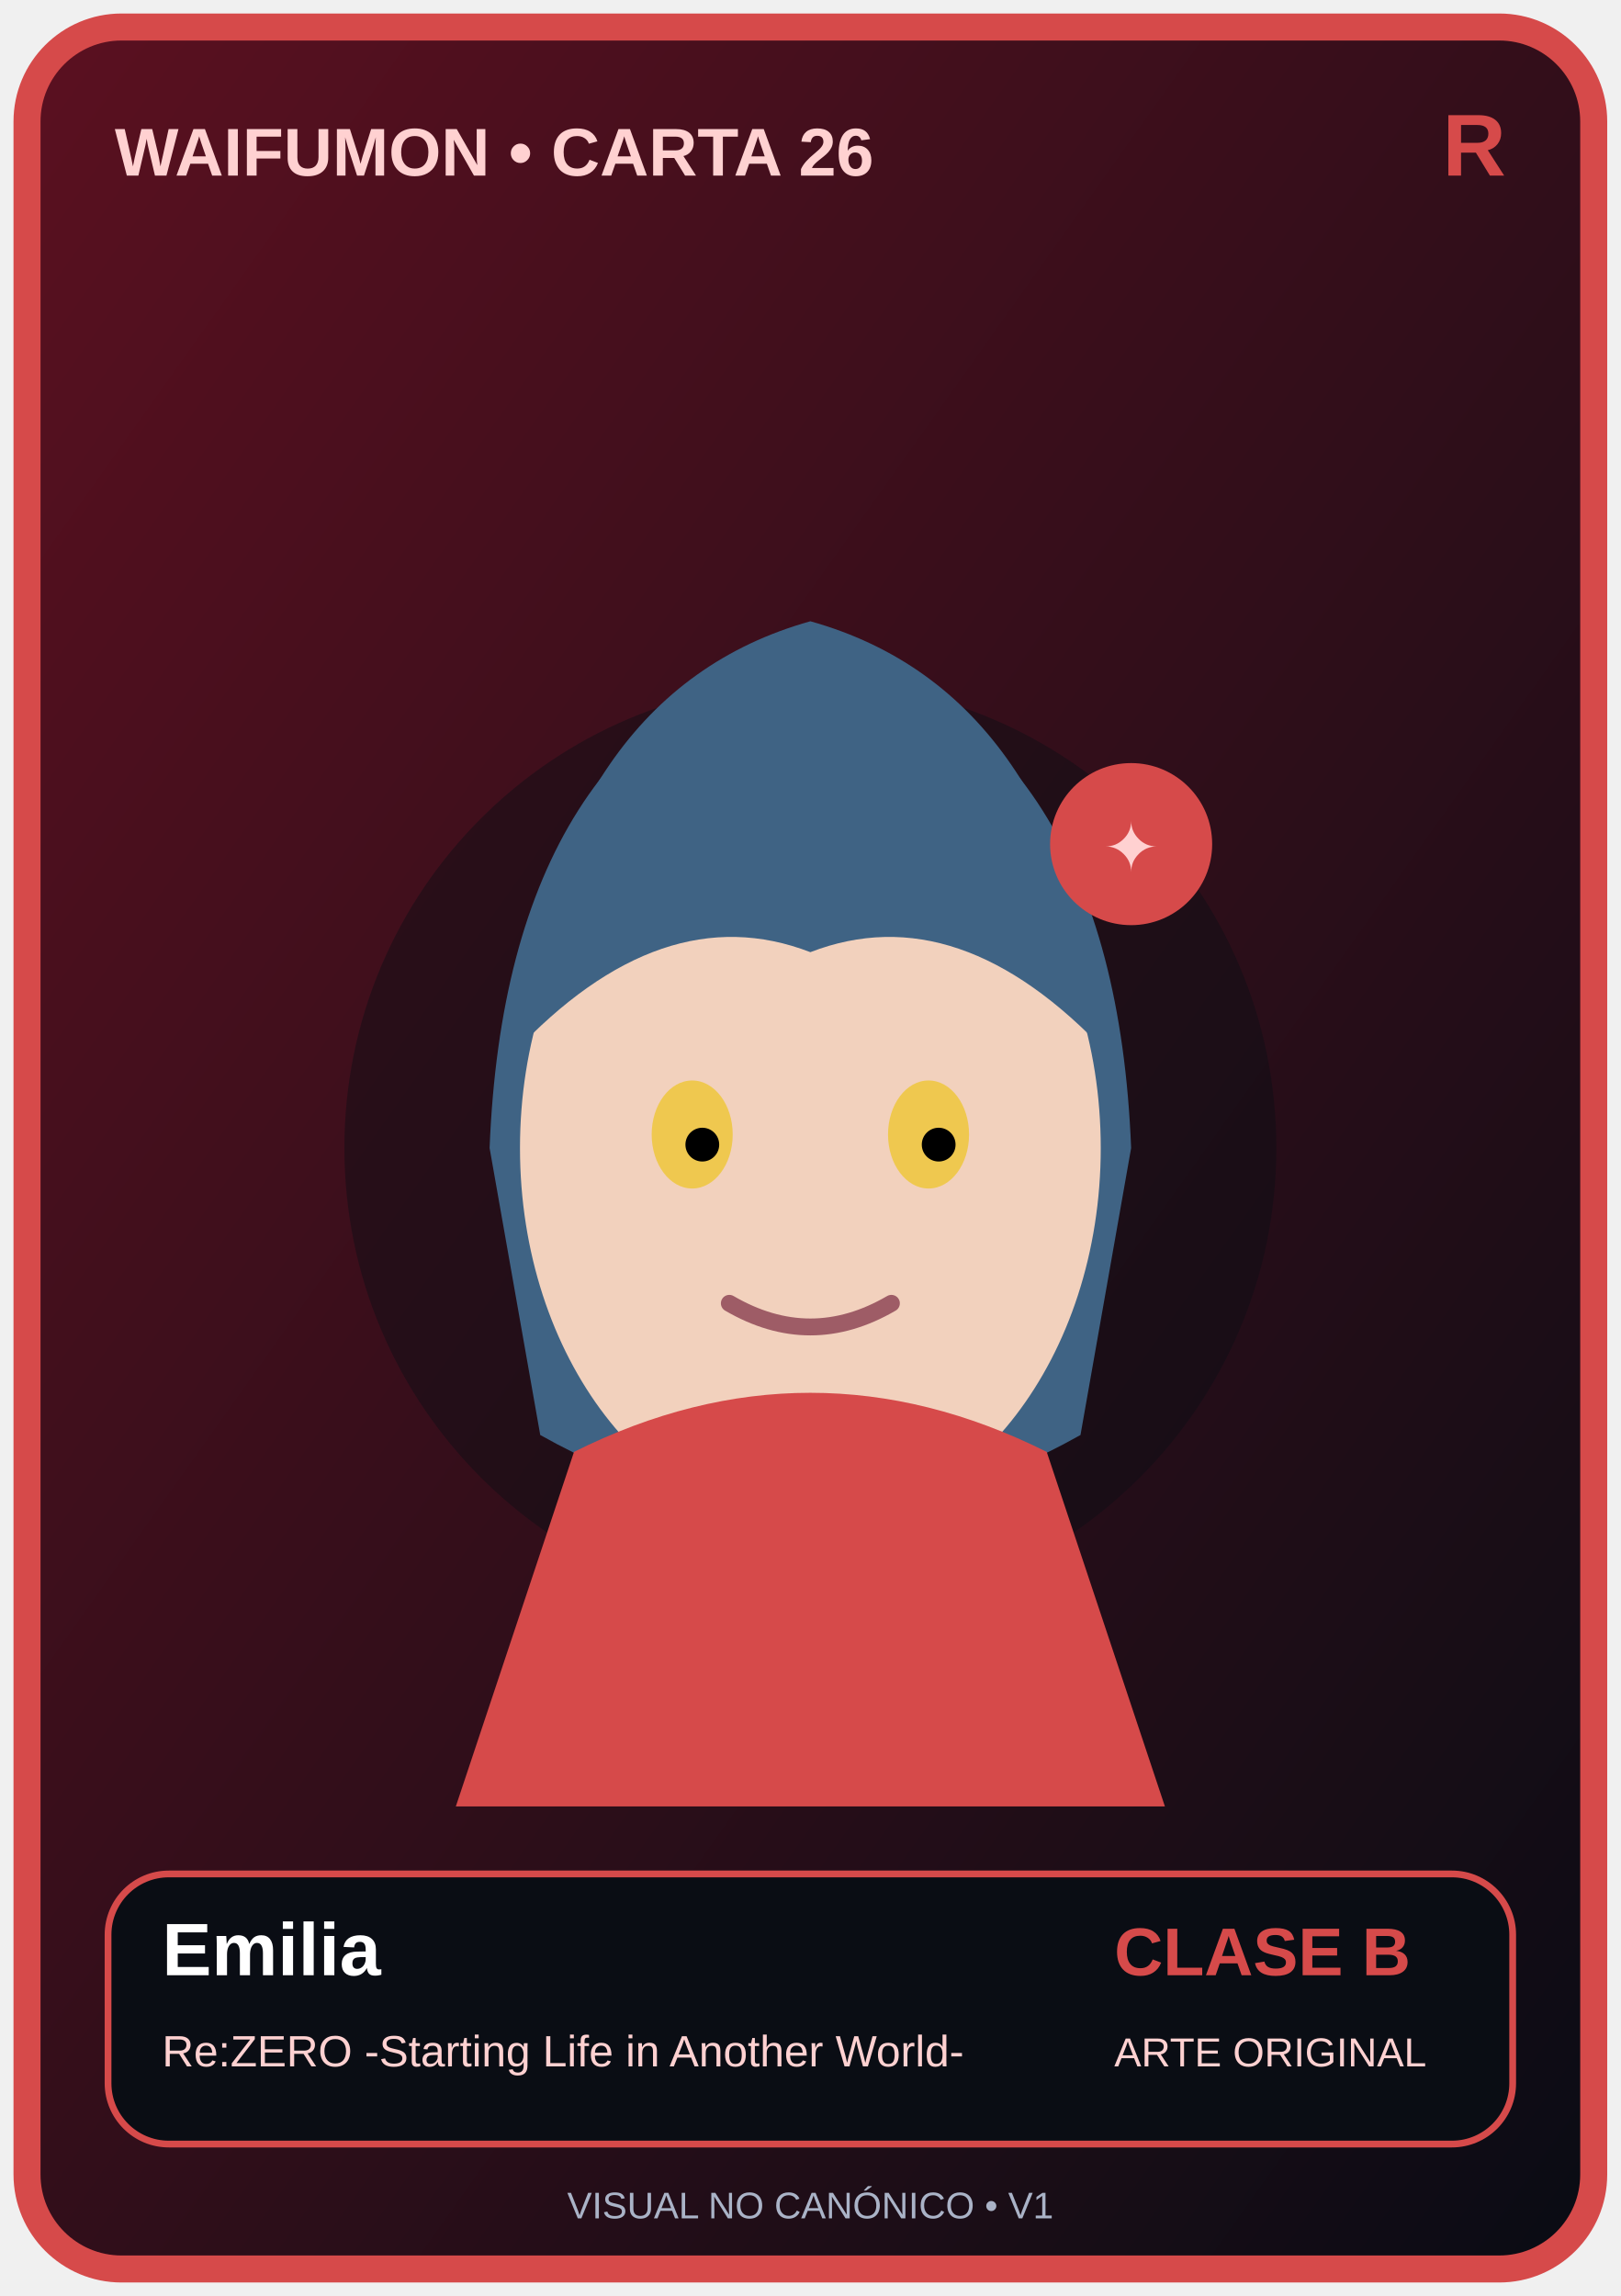
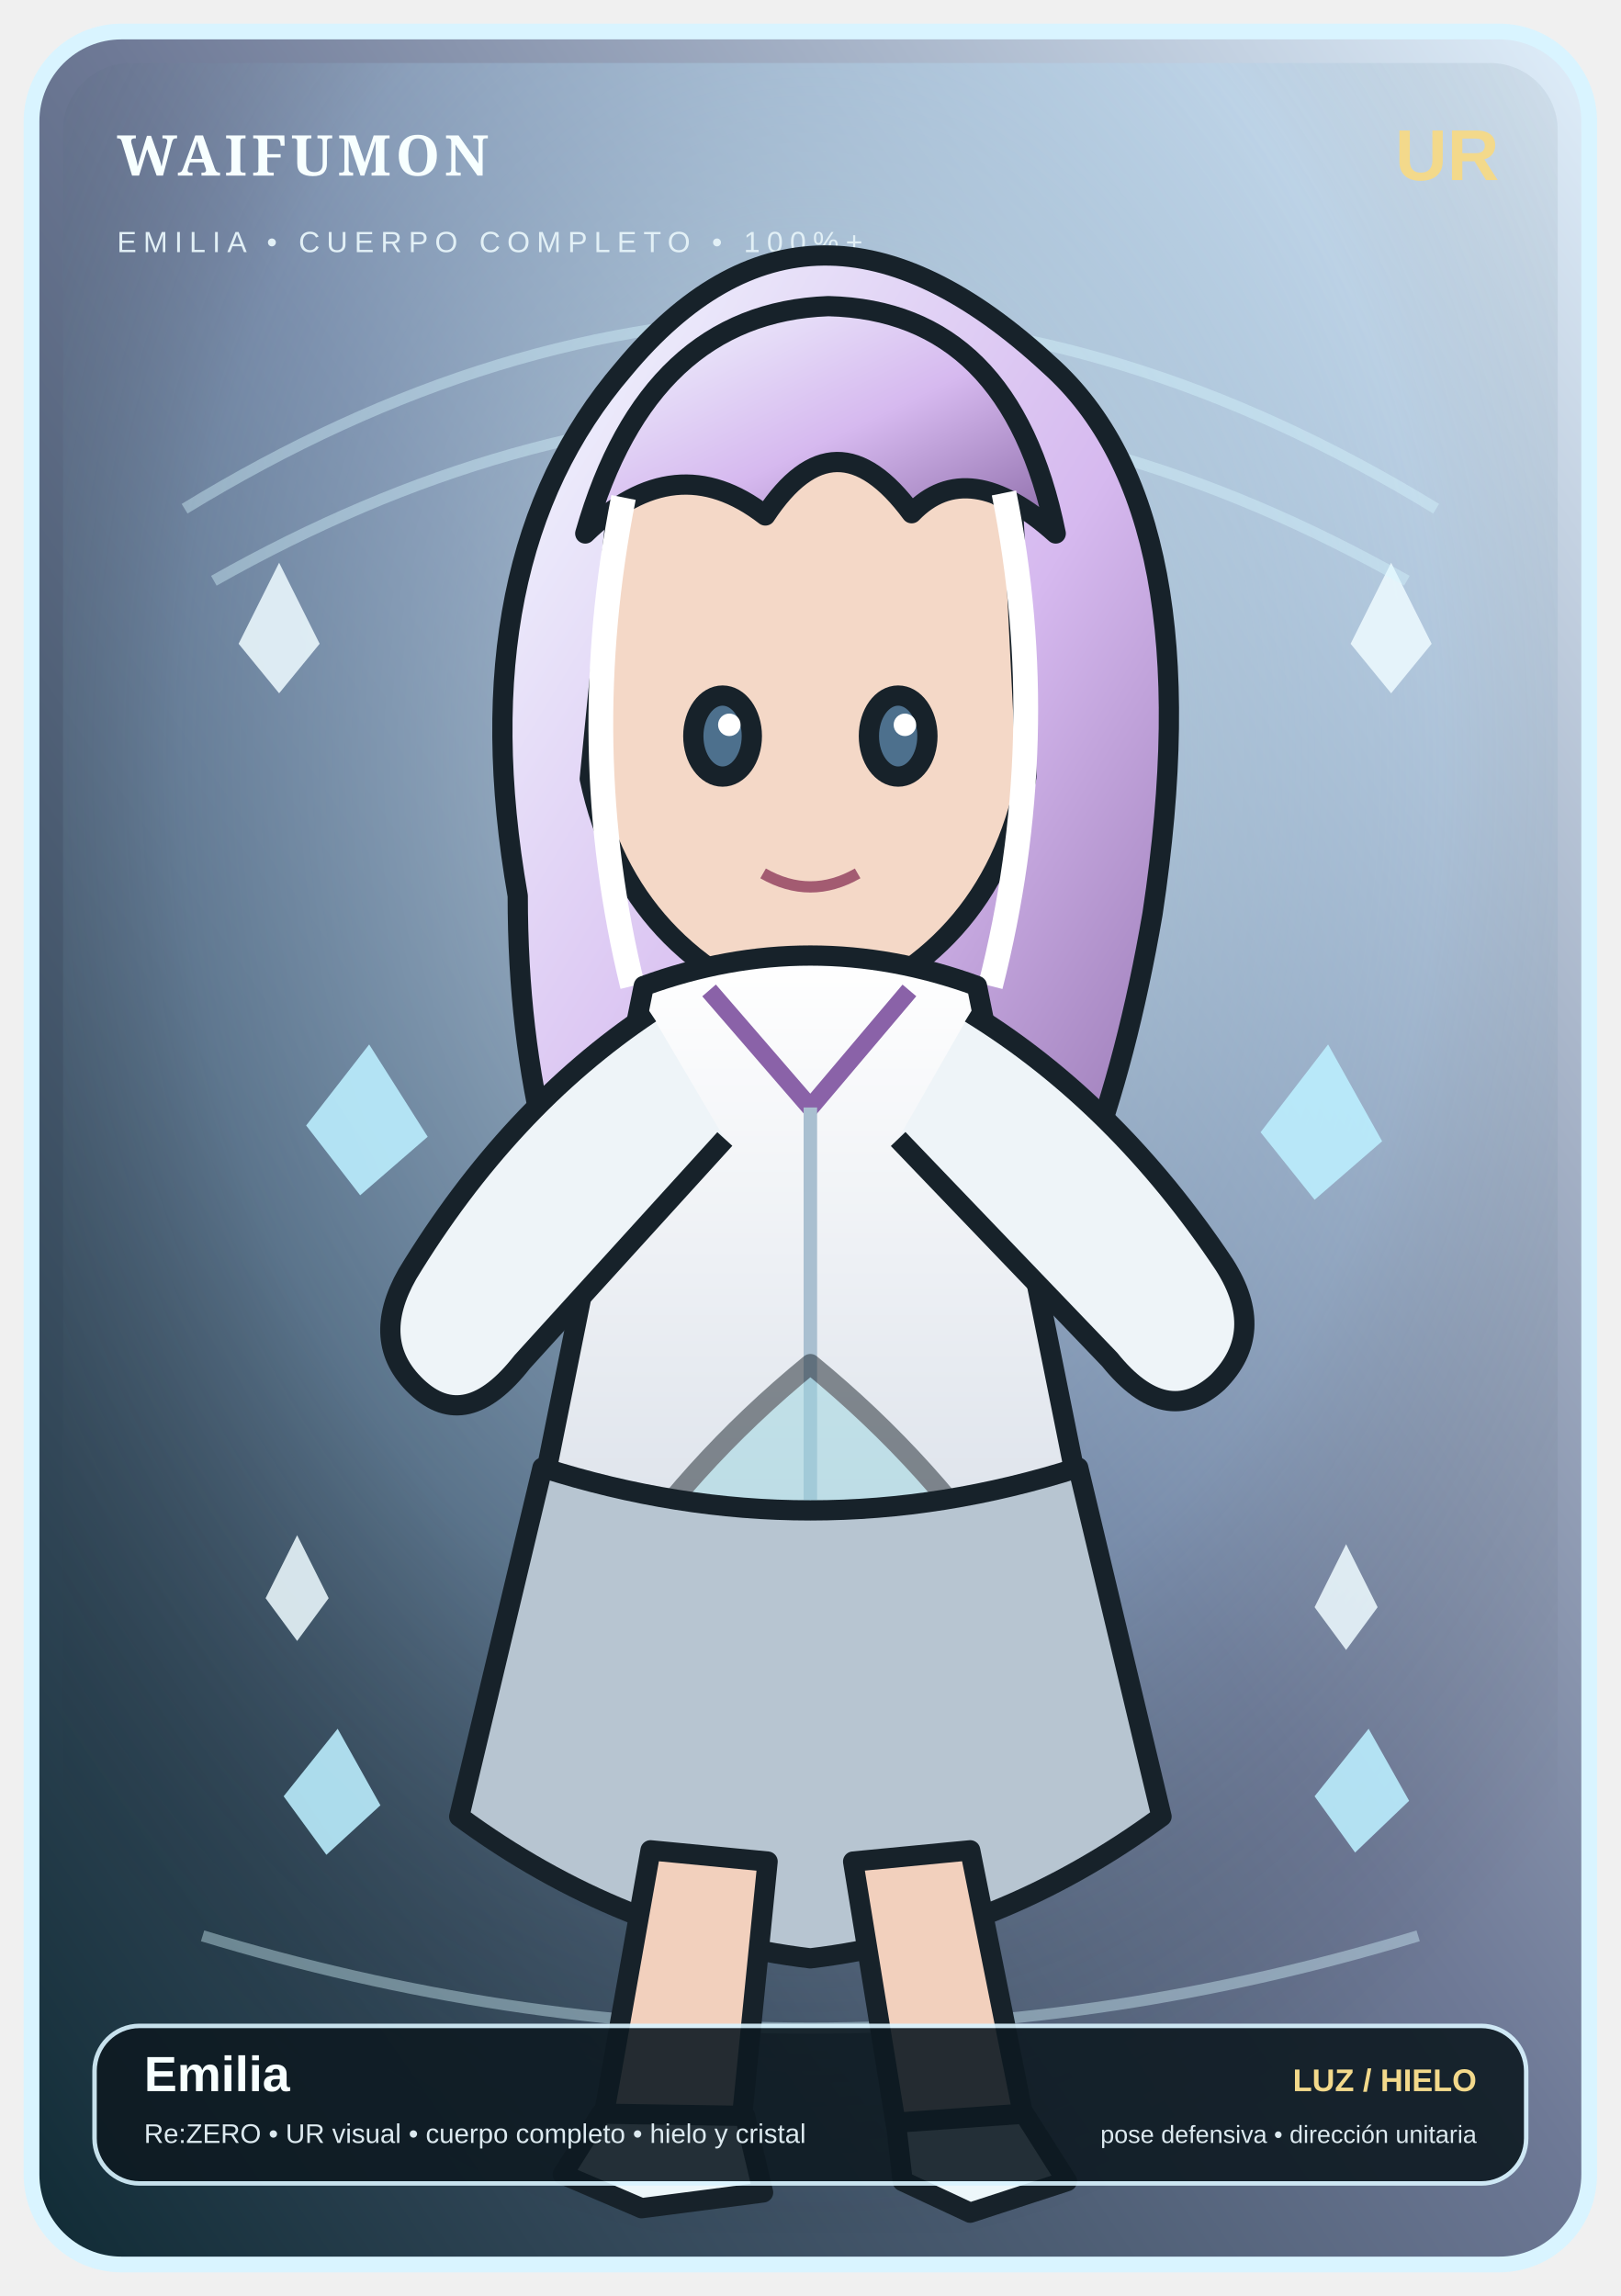
- <svg xmlns="http://www.w3.org/2000/svg" width="480" height="680">
+ <svg xmlns="http://www.w3.org/2000/svg" width="720" height="1020" viewBox="0 0 720 1020">
  <defs>
-     <linearGradient id="b" x1="0" y1="0" x2="1" y2="1">
-       <stop stop-color="#5b1020" />
-       <stop offset="1" stop-color="#090c14" />
+     <linearGradient id="b" x1="0" y1="1" x2="1" y2="0">
+       <stop stop-color="#102b35" />
+       <stop offset=".52" stop-color="#6e7996" />
+       <stop offset="1" stop-color="#dfeefa" />
+     </linearGradient>
+     <radialGradient id="h" cx=".5" cy=".32" r=".7">
+       <stop stop-color="#eaffff" stop-opacity=".58" />
+       <stop offset=".6" stop-color="#a9dfff" stop-opacity=".2" />
+       <stop offset="1" stop-opacity="0" />
+     </radialGradient>
+     <linearGradient id="hair" x1="0" y1="0" x2="1" y2="1">
+       <stop stop-color="#f3fbff" />
+       <stop offset=".55" stop-color="#d6b9ef" />
+       <stop offset="1" stop-color="#8b6aa7" />
+     </linearGradient>
+     <linearGradient id="dress" x1="0" y1="0" x2="0" y2="1">
+       <stop stop-color="#ffffff" />
+       <stop offset="1" stop-color="#d5dce6" />
    </linearGradient>
  </defs>
-   <rect x="8" y="8" width="464" height="664" rx="28" fill="url(#b)" stroke="#d64a4a" stroke-width="8" />
-   <text x="34" y="52" fill="#ffd1d1" font-size="20" font-family="Arial" font-weight="700">WAIFUMON • CARTA 26</text>
-   <text x="446" y="52" text-anchor="end" fill="#d64a4a" font-size="26" font-family="Arial" font-weight="700">R</text>
-   <circle cx="240" cy="340" r="138" fill="#0a0d14" opacity=".45" />
-   <path d="M145 340 Q150 215 240 190 Q330 215 335 340 L320 425 Q240 470 160 425Z" fill="#3f6384" />
-   <ellipse cx="240" cy="340" rx="86" ry="112" fill="#f2d1bd" />
-   <path d="M152 312 Q165 205 240 184 Q315 205 328 312 Q284 265 240 282 Q196 265 152 312Z" fill="#3f6384" />
-   <path d="M170 430 Q240 395 310 430 L345 535 L135 535Z" fill="#d64a4a" />
-   <ellipse cx="205" cy="336" rx="12" ry="16" fill="#efc84f" />
-   <ellipse cx="275" cy="336" rx="12" ry="16" fill="#efc84f" />
-   <circle cx="208" cy="339" r="5" />
-   <circle cx="278" cy="339" r="5" />
-   <path d="M216 386 Q240 400 264 386" fill="none" stroke="#9e5c66" stroke-width="5" stroke-linecap="round" />
-   <circle cx="335" cy="250" r="24" fill="#d64a4a" />
-   <text x="335" y="258" text-anchor="middle" fill="#ffd1d1" font-size="20" font-family="Arial">✦</text>
-   <rect x="32" y="555" width="416" height="80" rx="18" fill="#0a0d14" stroke="#d64a4a" stroke-width="2" />
-   <text x="48" y="585" fill="#fff" font-size="22" font-family="Arial" font-weight="700">Emilia</text>
-   <text x="48" y="612" fill="#ffd1d1" font-size="13" font-family="Arial">Re:ZERO -Starting Life in Another World-</text>
-   <text x="330" y="585" fill="#d64a4a" font-size="20" font-family="Arial" font-weight="700">CLASE B</text>
-   <text x="330" y="612" fill="#ffd1d1" font-size="12" font-family="Arial">ARTE ORIGINAL</text>
-   <text x="240" y="657" text-anchor="middle" fill="#aab3c7" font-size="11" font-family="Arial">VISUAL NO CANÓNICO • V1</text>
+   <rect x="14" y="14" width="692" height="992" rx="40" fill="url(#b)" stroke="#d9f4ff" stroke-width="7" />
+   <rect x="28" y="28" width="664" height="964" rx="30" fill="url(#h)" />
+   <text x="52" y="78" fill="#f7ffff" font-family="Georgia,serif" font-size="25" font-weight="700" letter-spacing="2">WAIFUMON</text>
+   <text x="666" y="80" text-anchor="end" fill="#f3d98b" font-family="Arial" font-size="32" font-weight="800">UR</text>
+   <text x="52" y="112" fill="#e2f0f6" font-family="Arial" font-size="13" letter-spacing="3">EMILIA • CUERPO COMPLETO • 100%+</text>
+   <g fill="#eefaff" opacity=".86">
+     <path d="M106 286 l18 -36 18 36 -18 22z" />
+     <path d="M600 286 l18 -36 18 36 -18 22z" />
+     <path d="M118 710 l14 -28 14 28 -14 19z" />
+     <path d="M584 714 l14 -28 14 28 -14 19z" />
+   </g>
+   <g fill="none" stroke="#d8f8ff" opacity=".4" stroke-width="5">
+     <path d="M82 226 Q360 56 638 226" />
+     <path d="M95 258 Q360 108 625 258" />
+     <path d="M90 860 Q360 942 630 860" />
+   </g>
+   <g stroke="#17222a" stroke-width="9" stroke-linejoin="round">
+     <path d="M230 398 Q204 249 277 164 Q360 64 466 162 Q539 227 512 406 Q490 534 438 603 L282 603 Q230 520 230 398Z" fill="url(#hair)" />
+     <path d="M274 225 Q359 156 450 225 L456 345 Q440 426 360 452 Q279 426 262 346Z" fill="#f4d8c7" />
+     <path d="M260 237 Q288 139 368 136 Q449 138 469 237 Q430 202 405 228 Q371 182 340 229 Q300 198 260 237Z" fill="url(#hair)" />
+     <path d="M277 221 Q255 332 281 438" fill="none" stroke="#ffffff" stroke-width="11" />
+     <path d="M446 219 Q468 328 440 438" fill="none" stroke="#ffffff" stroke-width="11" />
+     <ellipse cx="321" cy="327" rx="13" ry="18" fill="#4d708d" />
+     <ellipse cx="399" cy="327" rx="13" ry="18" fill="#4d708d" />
+     <circle cx="324" cy="322" r="5" fill="#fff" stroke="none" />
+     <circle cx="402" cy="322" r="5" fill="#fff" stroke="none" />
+     <path d="M339 388 Q360 400 381 388" fill="none" stroke="#a35b71" stroke-width="5" />
+     <path d="M286 438 Q360 411 434 438 L481 672 Q434 729 360 744 Q286 729 239 672Z" fill="url(#dress)" />
+     <path d="M315 440 L360 492 L404 440" fill="none" stroke="#8a62a8" stroke-width="8" />
+     <path d="M360 492 L360 710" stroke="#a9bfd0" stroke-width="6" />
+     <path d="M289 450 Q226 492 181 566 Q164 596 185 616 Q207 637 232 605 L322 506" fill="#eef4f8" />
+     <path d="M431 450 Q496 490 544 562 Q563 592 541 614 Q518 635 493 604 L399 506" fill="#eef4f8" />
+     <path d="M360 606 q-55 45 -92 102 q55 65 92 84 q37-19 92-84 q-37-57 -92-102Z" fill="#9bd6df" opacity=".5" />
+     <path d="M241 652 Q360 690 479 652 L516 807 Q444 860 360 870 Q276 860 204 807Z" fill="#b7c5d1" />
+     <path d="M289 822 L341 827 L329 947 Q318 971 293 962 L268 941Z" fill="#f2d0bd" />
+     <path d="M379 827 L431 822 L455 942 Q445 966 420 964 L398 944Z" fill="#f2d0bd" />
+     <path d="M267 939 L331 940 L339 974 L285 981 L250 966Z" fill="#edf7fa" />
+     <path d="M398 943 L455 939 L474 969 L431 983 L401 969Z" fill="#edf7fa" />
+   </g>
+   <g fill="#bcefff" opacity=".88">
+     <path d="M136 500 l28-36 26 41 -30 26z" />
+     <path d="M560 503 l30-39 24 43 -30 26z" />
+     <path d="M126 798 l24-30 19 34 -24 22z" />
+     <path d="M584 798 l24-30 18 32 -24 23z" />
+   </g>
+   <rect x="42" y="900" width="636" height="70" rx="20" fill="#0d1921" opacity=".9" stroke="#d9f4ff" stroke-width="2" />
+   <text x="64" y="929" fill="#f7ffff" font-family="Arial" font-size="22" font-weight="700">Emilia</text>
+   <text x="64" y="952" fill="#dce9ef" font-family="Arial" font-size="12">Re:ZERO • UR visual • cuerpo completo • hielo y cristal</text>
+   <text x="656" y="929" text-anchor="end" fill="#f3d98b" font-family="Arial" font-size="14" font-weight="700">LUZ / HIELO</text>
+   <text x="656" y="952" text-anchor="end" fill="#dce9ef" font-family="Arial" font-size="11">pose defensiva • dirección unitaria</text>
</svg>
